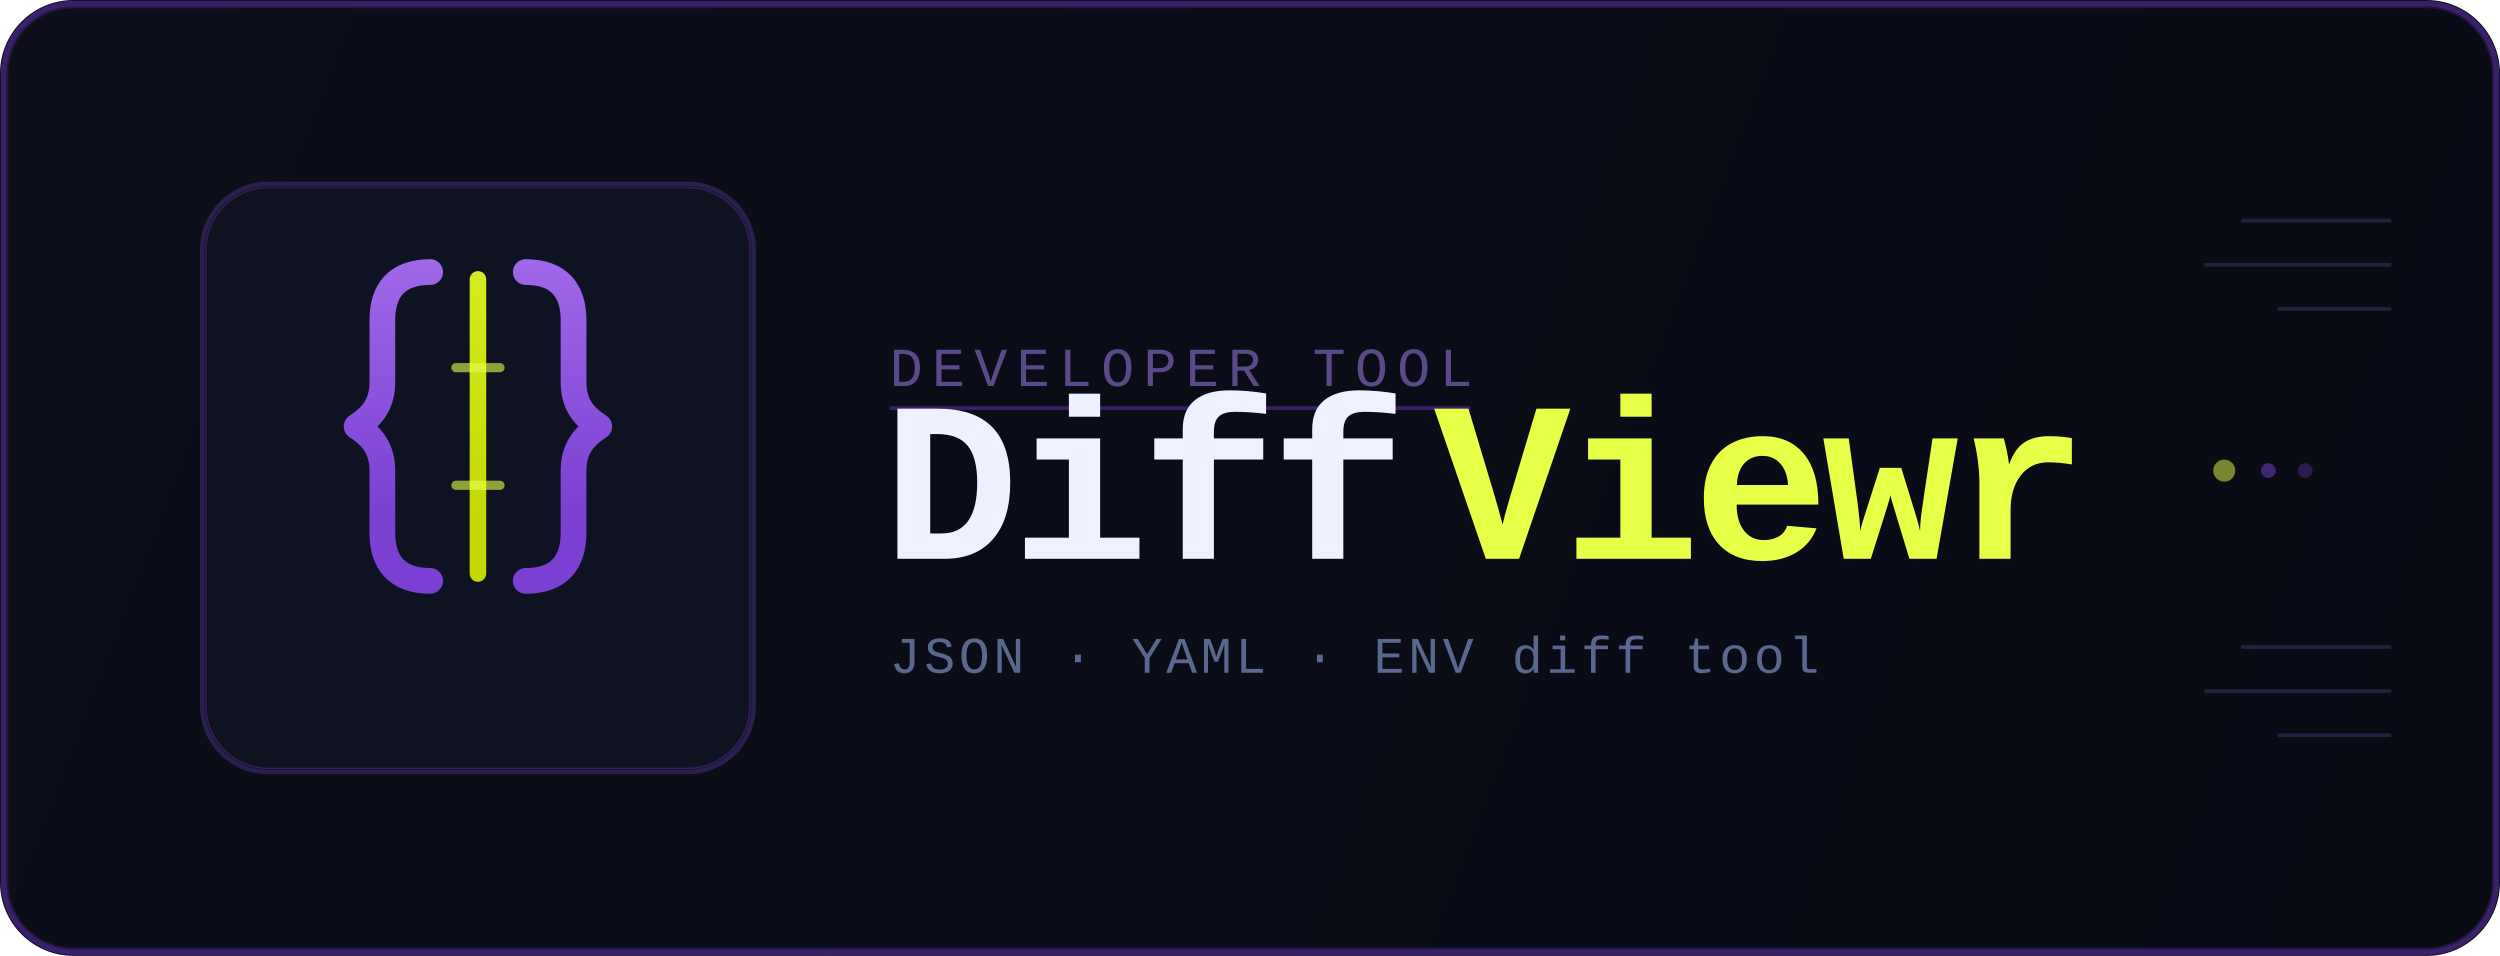
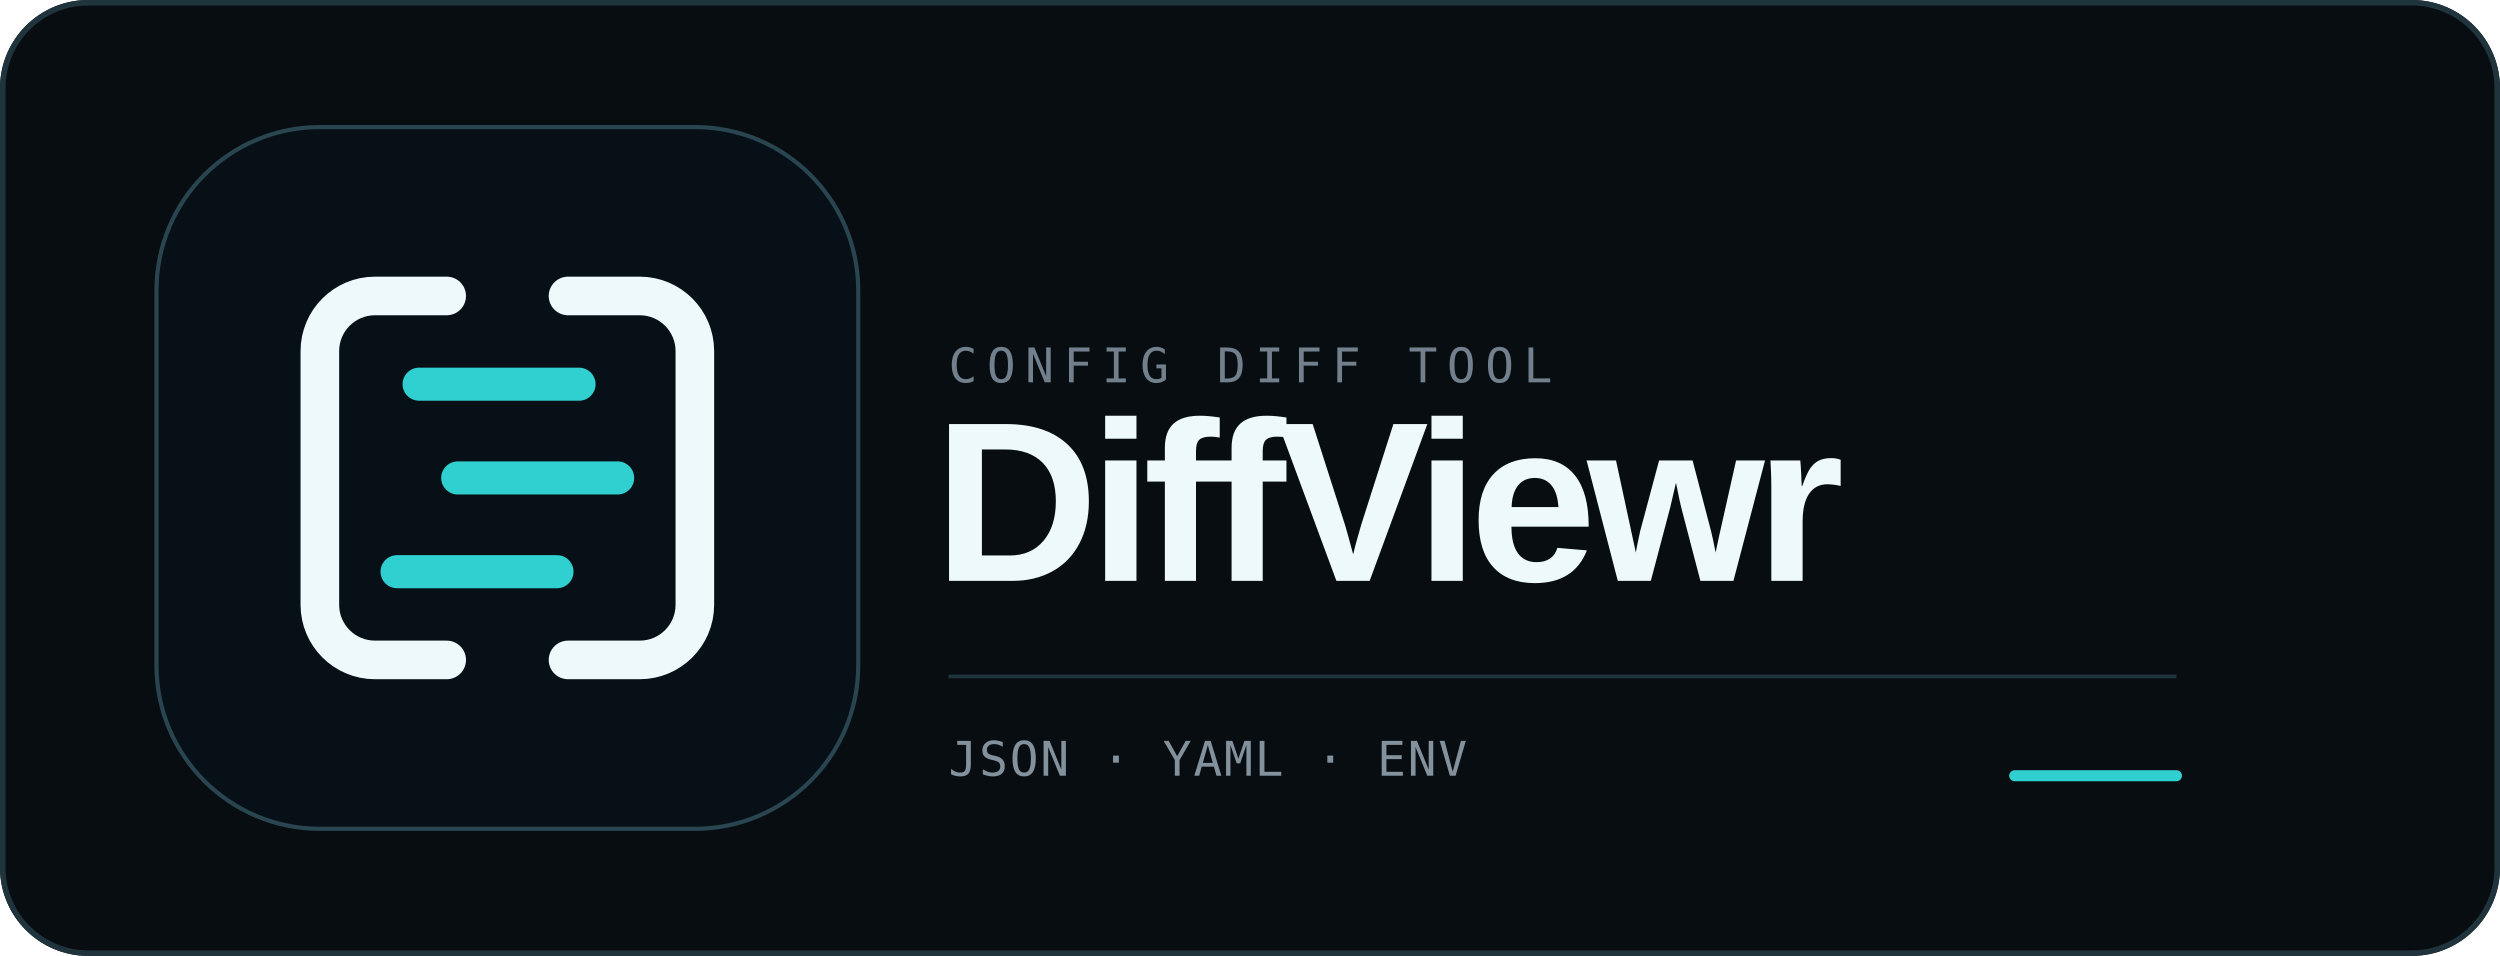
- <svg xmlns="http://www.w3.org/2000/svg" width="680" height="260" viewBox="0 0 680 260" role="img">
-   <defs>
-     <linearGradient id="bgCard" x1="0" y1="0" x2="680" y2="260" gradientUnits="userSpaceOnUse">
-       <stop offset="0%" stop-color="#0C0F1A" />
-       <stop offset="100%" stop-color="#080B14" />
-     </linearGradient>
-     <linearGradient id="accentY" x1="0" y1="0" x2="0" y2="140" gradientUnits="userSpaceOnUse">
-       <stop offset="0%" stop-color="#E8FF47" />
-       <stop offset="100%" stop-color="#C4D900" />
-     </linearGradient>
-     <linearGradient id="purpleL" x1="0" y1="0" x2="0" y2="140" gradientUnits="userSpaceOnUse">
-       <stop offset="0%" stop-color="#C490FF" />
-       <stop offset="100%" stop-color="#7C3FD4" />
-     </linearGradient>
-     <linearGradient id="purpleR" x1="0" y1="0" x2="0" y2="140" gradientUnits="userSpaceOnUse">
-       <stop offset="0%" stop-color="#C490FF" />
-       <stop offset="100%" stop-color="#7C3FD4" />
-     </linearGradient>
-   </defs>
-   <rect width="680" height="260" rx="20" fill="url(#bgCard)" />
-   <rect x="1" y="1" width="678" height="258" rx="19" fill="none" stroke="#3A1F6A" stroke-width="1.5" />
-   <rect x="2" y="2" width="676" height="256" rx="18" fill="none" stroke="#6B2FC0" stroke-width="0.5" opacity="0.25" />
-   <rect x="55" y="50" width="150" height="160" rx="18" fill="#0F1220" stroke="#2A2050" stroke-width="1.2" />
-   <rect x="56" y="51" width="148" height="158" rx="17" fill="none" stroke="#6B2FC0" stroke-width="0.4" opacity="0.4" />
-   <path d="M117 74 C108 74 104 79 104 87 L104 104 C104 111 100 114 97 116 C100 118 104 121 104 128 L104 145 C104 153 108 158 117 158" stroke="url(#purpleL)" stroke-width="7" stroke-linecap="round" stroke-linejoin="round" fill="none" />
-   <path d="M143 74 C152 74 156 79 156 87 L156 104 C156 111 160 114 163 116 C160 118 156 121 156 128 L156 145 C156 153 152 158 143 158" stroke="url(#purpleR)" stroke-width="7" stroke-linecap="round" stroke-linejoin="round" fill="none" />
-   <line x1="130" y1="76" x2="130" y2="156" stroke="url(#accentY)" stroke-width="4.5" stroke-linecap="round" />
-   <line x1="124" y1="100" x2="136" y2="100" stroke="#E8FF47" stroke-width="2.5" stroke-linecap="round" opacity="0.6" />
-   <line x1="124" y1="132" x2="136" y2="132" stroke="#E8FF47" stroke-width="2.5" stroke-linecap="round" opacity="0.6" />
-   <text x="242" y="105" font-family="'JetBrains Mono', 'Courier New', monospace" font-size="15" font-weight="400" fill="#5A4A8A" letter-spacing="2.5">DEVELOPER TOOL</text>
-   <line x1="242" y1="111" x2="400" y2="111" stroke="#3A1F6A" stroke-width="1" />
-   <text x="240" y="152" font-family="'JetBrains Mono', 'Courier New', monospace" font-size="62" font-weight="700" letter-spacing="-2" fill="#EEF1FF">Diff</text>
-   <text x="390" y="152" font-family="'JetBrains Mono', 'Courier New', monospace" font-size="62" font-weight="700" letter-spacing="-2" fill="#E8FF47">Viewr</text>
-   <text x="242" y="183" font-family="'JetBrains Mono', 'Courier New', monospace" font-size="14" font-weight="400" fill="#5A6890" letter-spacing="1">JSON · YAML · ENV  diff tool</text>
-   <line x1="610" y1="60" x2="650" y2="60" stroke="#1E2440" stroke-width="1" stroke-linecap="round" />
-   <line x1="600" y1="72" x2="650" y2="72" stroke="#1E2440" stroke-width="1" stroke-linecap="round" />
-   <line x1="620" y1="84" x2="650" y2="84" stroke="#1E2440" stroke-width="1" stroke-linecap="round" />
-   <line x1="610" y1="176" x2="650" y2="176" stroke="#1E2440" stroke-width="1" stroke-linecap="round" />
-   <line x1="600" y1="188" x2="650" y2="188" stroke="#1E2440" stroke-width="1" stroke-linecap="round" />
-   <line x1="620" y1="200" x2="650" y2="200" stroke="#1E2440" stroke-width="1" stroke-linecap="round" />
-   <circle cx="605" cy="128" r="3" fill="#E8FF47" opacity="0.5" />
-   <circle cx="617" cy="128" r="2" fill="#7C3FD4" opacity="0.5" />
-   <circle cx="627" cy="128" r="2" fill="#7C3FD4" opacity="0.3" />
+ <svg xmlns="http://www.w3.org/2000/svg" width="680" height="260" viewBox="0 0 680 260" fill="none">
+   <rect width="680" height="260" rx="24" fill="#080D12" />
+   <rect x=".75" y=".75" width="678.5" height="258.5" rx="23.25" stroke="#20343D" stroke-width="1.5" />
+   <g transform="translate(42 34) scale(.75)">
+     <rect width="256" height="256" rx="60" fill="#081017" />
+     <rect x=".75" y=".75" width="254.5" height="254.5" rx="59.25" stroke="#294550" stroke-width="1.5" />
+     <path d="M106 62H80C68.954 62 60 70.954 60 82V174C60 185.046 68.954 194 80 194H106" stroke="#EDF9FB" stroke-width="14" stroke-linecap="round" />
+     <path d="M150 62H176C187.046 62 196 70.954 196 82V174C196 185.046 187.046 194 176 194H150" stroke="#EDF9FB" stroke-width="14" stroke-linecap="round" />
+     <path d="M96 94H154" stroke="#30CFD0" stroke-width="12" stroke-linecap="round" />
+     <path d="M110 128H168" stroke="#30CFD0" stroke-width="12" stroke-linecap="round" />
+     <path d="M88 162H146" stroke="#30CFD0" stroke-width="12" stroke-linecap="round" />
+   </g>
+   <text x="258" y="104" fill="#71808C" font-size="13" font-weight="500" letter-spacing="2.6" font-family="JetBrains Mono, Consolas, monospace">CONFIG DIFF TOOL</text>
+   <text x="254" y="158" fill="#EDF9FB" font-size="62" font-weight="650" letter-spacing="-2.5" font-family="Geist, Arial, sans-serif">DiffViewr</text>
+   <path d="M258 184H592" stroke="#20343D" />
+   <text x="258" y="211" fill="#82919C" font-size="13" letter-spacing=".5" font-family="JetBrains Mono, Consolas, monospace">JSON · YAML · ENV</text>
+   <path d="M548 211H592" stroke="#30CFD0" stroke-width="3" stroke-linecap="round" />
</svg>
